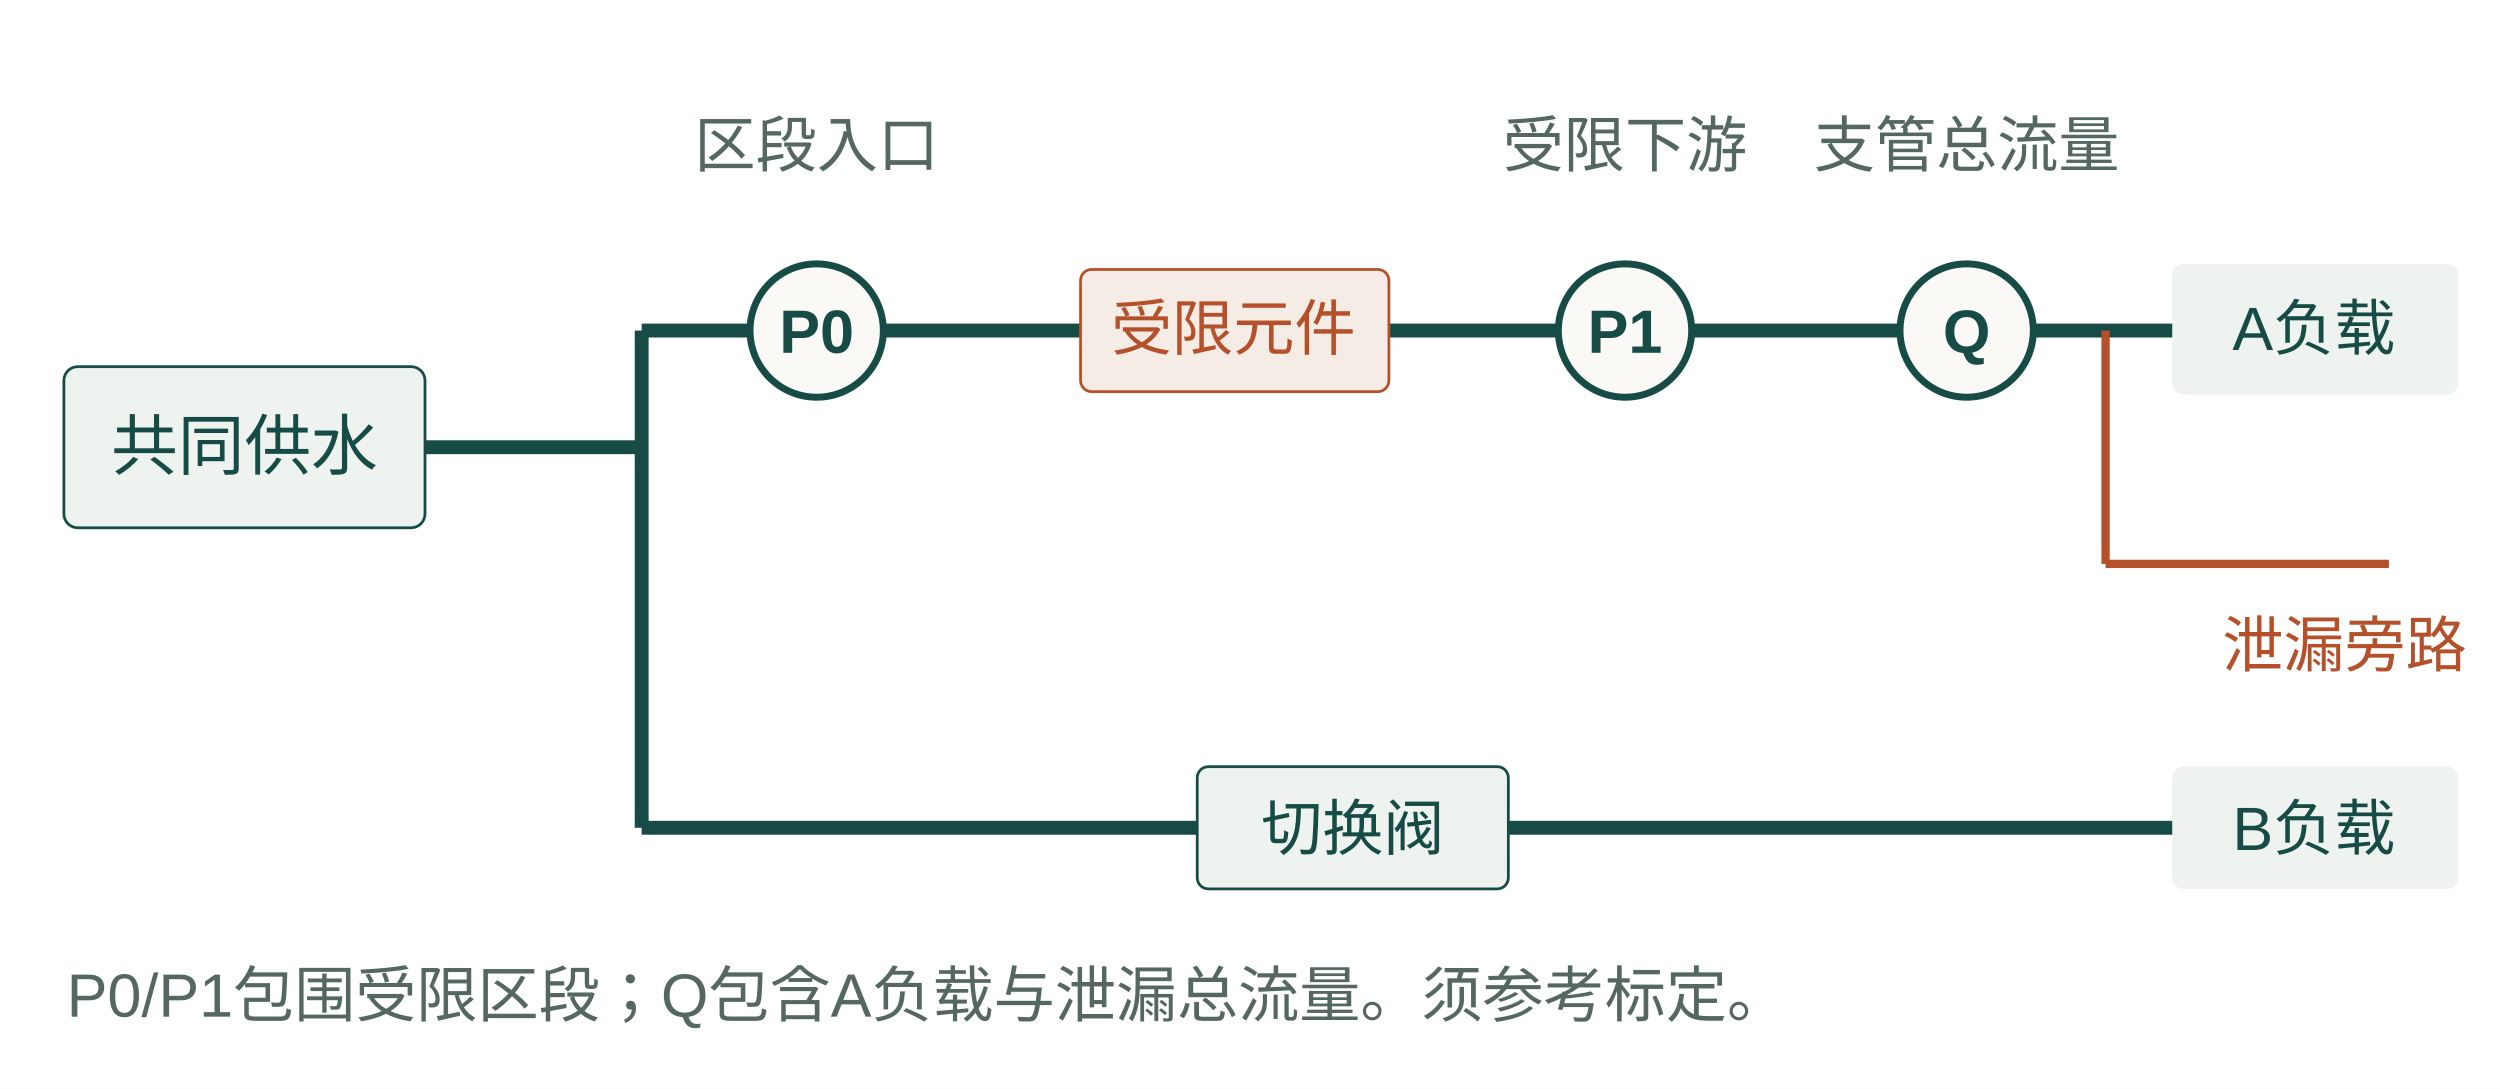
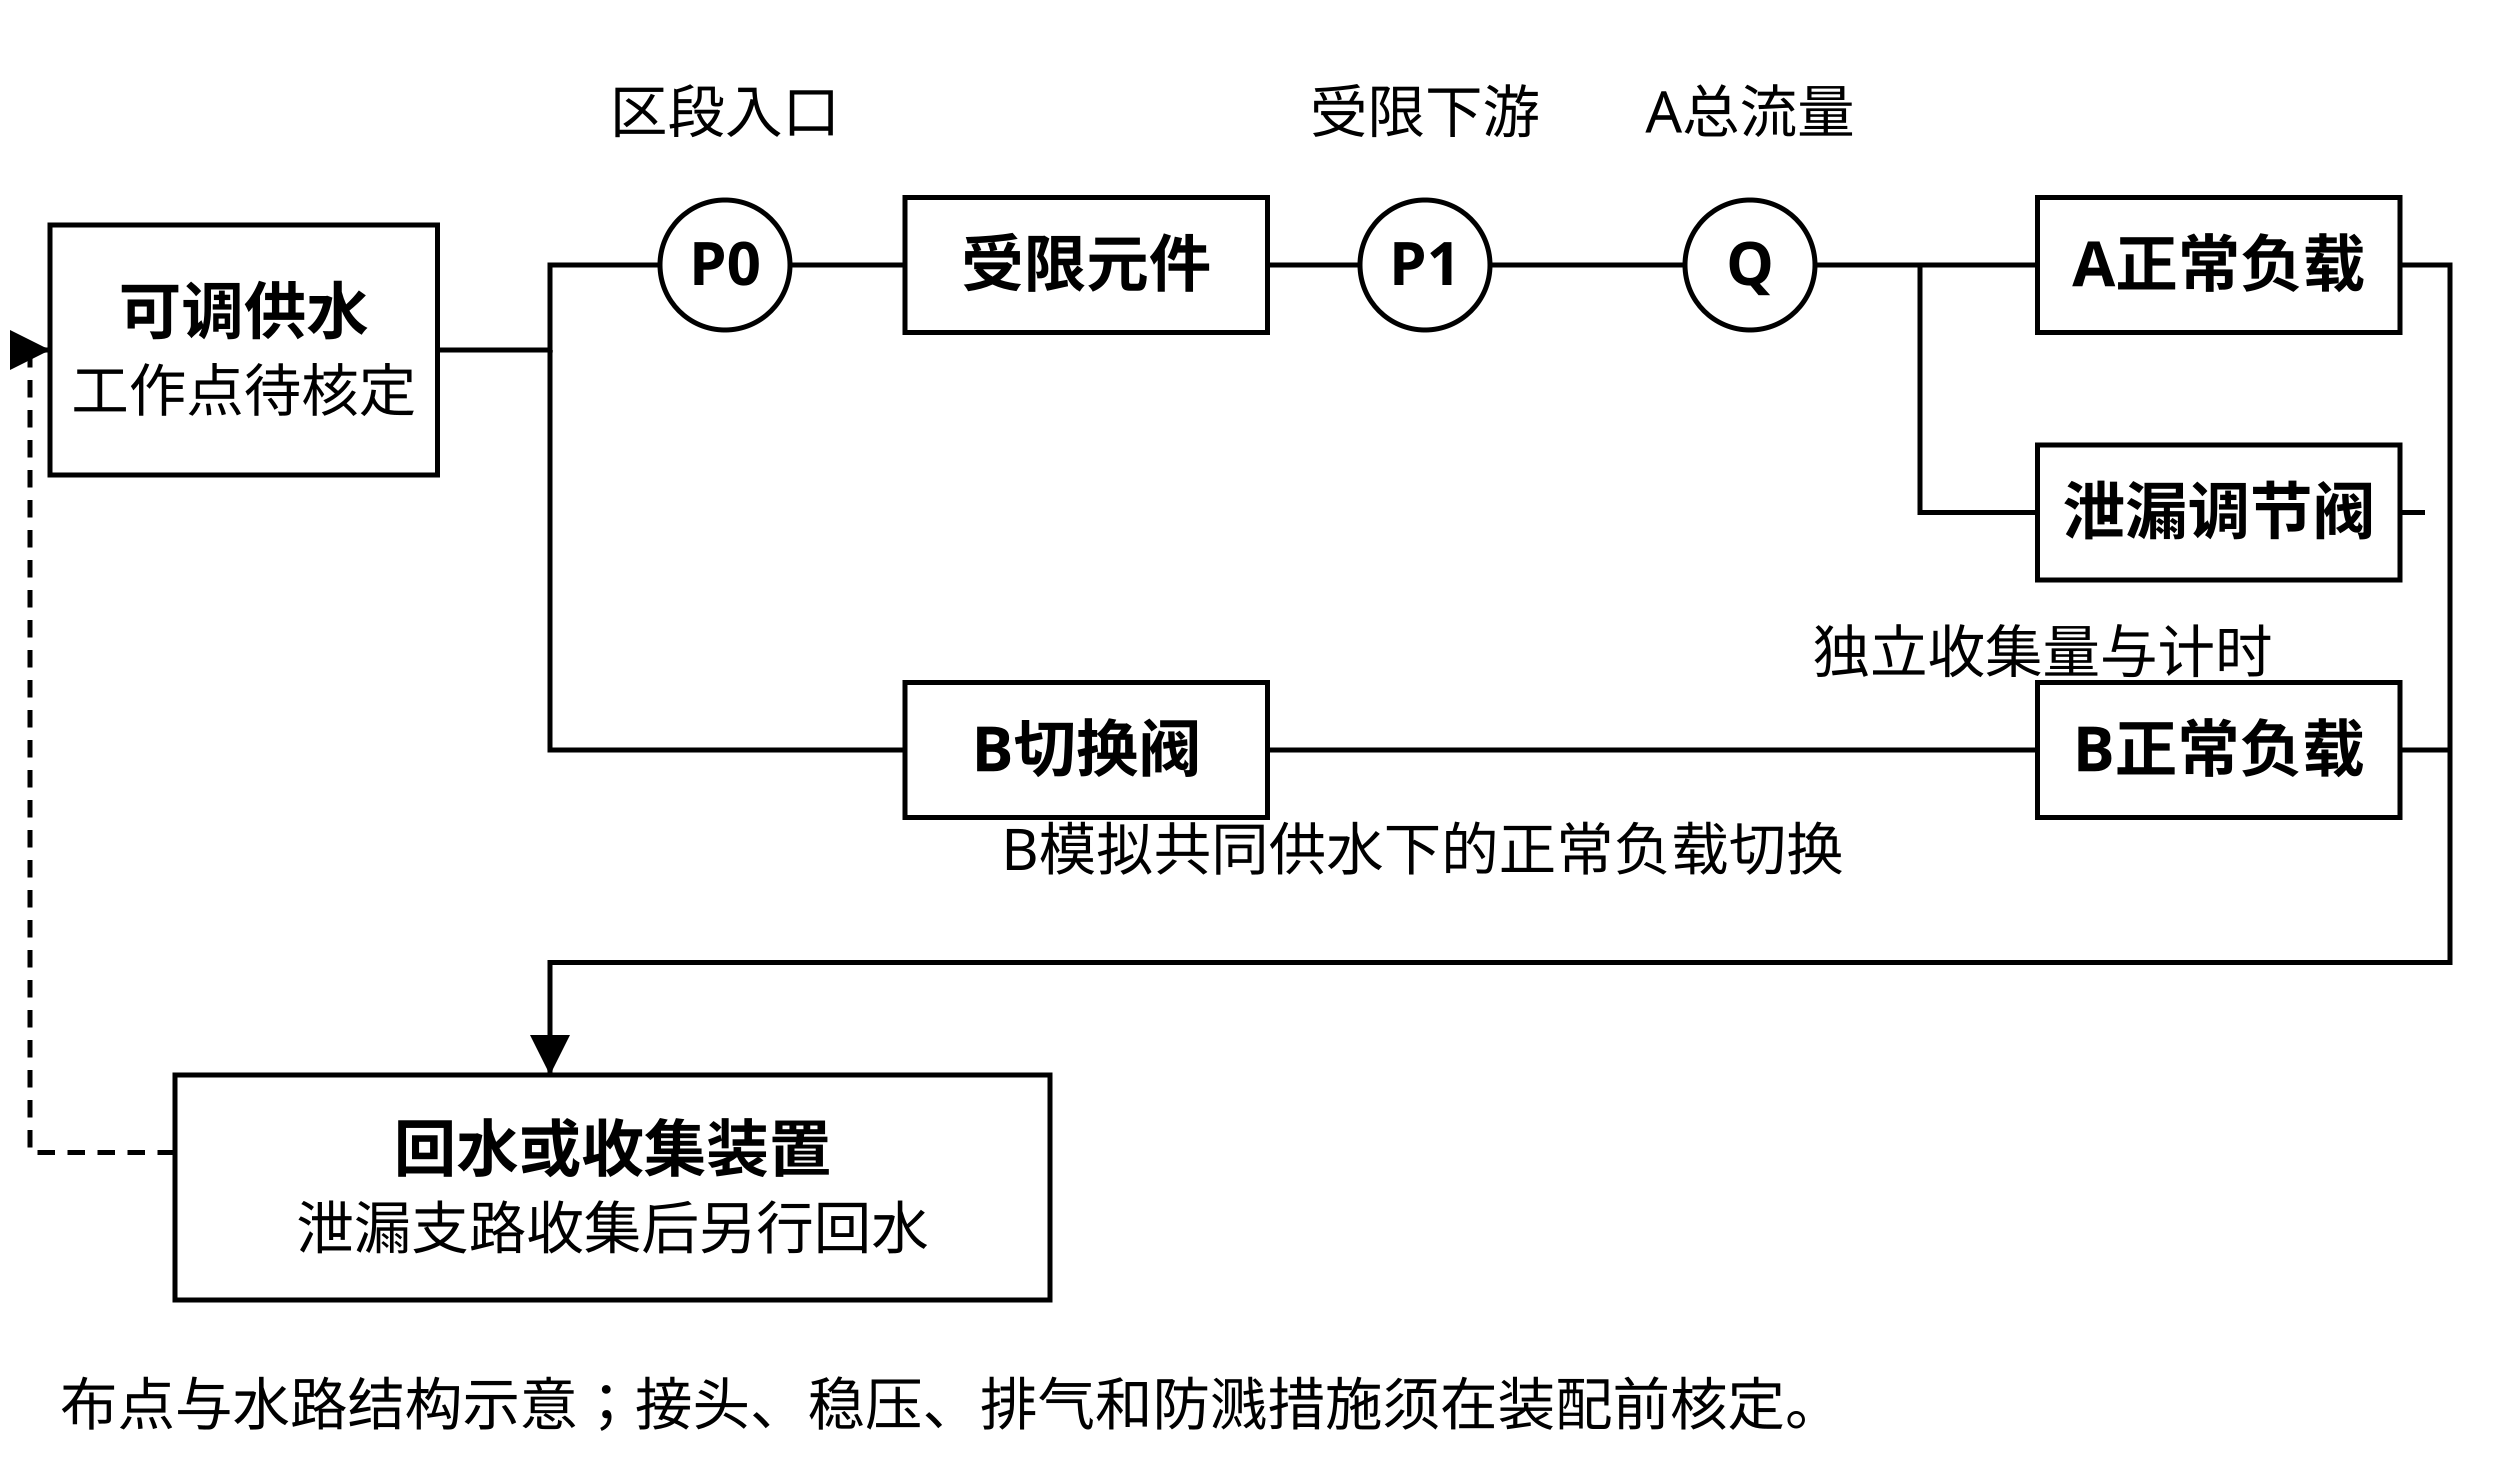
- <svg xmlns="http://www.w3.org/2000/svg" viewBox="0 0 900 392">
-   <rect x="0" y="0" width="900" height="392" rx="0" fill="#FFFFFF" stroke="none" />
-   <line x1="99" y1="161" x2="231" y2="161" stroke="#164C45" stroke-width="5" />
-   <line x1="231" y1="119" x2="231" y2="298" stroke="#164C45" stroke-width="5" />
-   <line x1="231" y1="119" x2="847" y2="119" stroke="#164C45" stroke-width="5" />
-   <line x1="231" y1="298" x2="847" y2="298" stroke="#164C45" stroke-width="5" />
-   <rect x="23" y="132" width="130" height="58" rx="5" fill="#EEF3EF" stroke="#164C45" />
-   <text x="88" y="169" font-family="Microsoft YaHei, Arial" font-size="24" fill="#164C45" text-anchor="middle">共同供水</text>
-   <rect x="389" y="97" width="111" height="44" rx="4" fill="#F6ECE6" stroke="#B4512B" />
-   <text x="444" y="126" font-family="Microsoft YaHei, Arial" font-size="22" fill="#B4512B" text-anchor="middle">受限元件</text>
-   <circle cx="294" cy="119" r="24" fill="#FAF9F5" stroke="#164C45" stroke-width="2.5" />
-   <text x="294" y="127" font-family="Microsoft YaHei, Arial" font-size="22" fill="#164C45" text-anchor="middle" font-weight="bold">P0</text>
-   <text x="294" y="60" font-family="Microsoft YaHei, Arial" font-size="22" fill="#556762" text-anchor="middle">区段入口</text>
-   <circle cx="585" cy="119" r="24" fill="#FAF9F5" stroke="#164C45" stroke-width="2.5" />
-   <text x="585" y="127" font-family="Microsoft YaHei, Arial" font-size="22" fill="#164C45" text-anchor="middle" font-weight="bold">P1</text>
-   <text x="585" y="60" font-family="Microsoft YaHei, Arial" font-size="22" fill="#556762" text-anchor="middle">受限下游</text>
-   <circle cx="708" cy="119" r="24" fill="#FAF9F5" stroke="#164C45" stroke-width="2.5" />
-   <text x="708" y="127" font-family="Microsoft YaHei, Arial" font-size="22" fill="#164C45" text-anchor="middle" font-weight="bold">Q</text>
-   <text x="708" y="60" font-family="Microsoft YaHei, Arial" font-size="22" fill="#556762" text-anchor="middle">支管总流量</text>
-   <rect x="782" y="95" width="103" height="47" rx="4" fill="#EEF3EF" stroke="none" />
-   <text x="833" y="126" font-family="Microsoft YaHei, Arial" font-size="22" fill="#164C45" text-anchor="middle">A负载</text>
-   <line x1="758" y1="119" x2="758" y2="203" stroke="#B4512B" stroke-width="3" />
-   <line x1="758" y1="203" x2="860" y2="203" stroke="#B4512B" stroke-width="3" />
-   <text x="800" y="240" font-family="Microsoft YaHei, Arial" font-size="22" fill="#B4512B" text-anchor="start">泄漏旁路</text>
-   <rect x="431" y="276" width="112" height="44" rx="4" fill="#EEF3EF" stroke="#164C45" />
-   <text x="487" y="306" font-family="Microsoft YaHei, Arial" font-size="22" fill="#164C45" text-anchor="middle">切换阀</text>
-   <rect x="782" y="276" width="103" height="44" rx="4" fill="#EEF3EF" stroke="none" />
-   <text x="833" y="306" font-family="Microsoft YaHei, Arial" font-size="22" fill="#164C45" text-anchor="middle">B负载</text>
-   <text x="24" y="366" font-family="Microsoft YaHei, Arial" font-size="22" fill="#556762" text-anchor="start">P0/P1包围受限区段；Q包含A负载与泄漏总流量。须参考标定。</text>
+ <svg xmlns="http://www.w3.org/2000/svg" width="1000" height="590" viewBox="0 0 1000 590">
+   <defs>
+     <marker id="arrow" markerWidth="9" markerHeight="9" refX="8" refY="4" orient="auto">
+       <path d="M 0 0 L 8 4 L 0 8 Z" fill="black" />
+     </marker>
+   </defs>
+   <rect width="1000" height="590" fill="white" />
+   <g font-family="Microsoft YaHei, SimSun, sans-serif" fill="black">
+     <g data-kind="box" data-x="20" data-y="90" data-w="155" data-h="100">
+       <rect x="20" y="90" width="155" height="100" fill="white" stroke="black" stroke-width="2" />
+       <text x="97.5" y="133.5" font-size="25" font-weight="700" text-anchor="middle">可调供水</text>
+       <text x="97.5" y="164.5" font-size="23" font-weight="400" text-anchor="middle">工作点待核定</text>
+     </g>
+     <path d="M 175 140 L 220 140 L 220 106 L 915 106" fill="none" stroke="black" stroke-width="2" />
+     <path d="M 220 140 L 220 300 L 915 300" fill="none" stroke="black" stroke-width="2" />
+     <circle cx="290" cy="106" r="26" fill="white" stroke="black" stroke-width="2" />
+     <text x="290" y="114" font-size="24" font-weight="700" text-anchor="middle">P0</text>
+     <text x="290" y="53" font-size="23" font-weight="400" text-anchor="middle">区段入口</text>
+     <circle cx="570" cy="106" r="26" fill="white" stroke="black" stroke-width="2" />
+     <text x="570" y="114" font-size="24" font-weight="700" text-anchor="middle">P1</text>
+     <text x="570" y="53" font-size="23" font-weight="400" text-anchor="middle">受限下游</text>
+     <circle cx="700" cy="106" r="26" fill="white" stroke="black" stroke-width="2" />
+     <text x="700" y="114" font-size="24" font-weight="700" text-anchor="middle">Q</text>
+     <text x="700" y="53" font-size="23" font-weight="400" text-anchor="middle">A总流量</text>
+     <g data-kind="box" data-x="362" data-y="79" data-w="145" data-h="54">
+       <rect x="362" y="79" width="145" height="54" fill="white" stroke="black" stroke-width="2" />
+       <text x="434.5" y="114.5" font-size="25" font-weight="700" text-anchor="middle">受限元件</text>
+     </g>
+     <g data-kind="box" data-x="815" data-y="79" data-w="145" data-h="54">
+       <rect x="815" y="79" width="145" height="54" fill="white" stroke="black" stroke-width="2" />
+       <text x="887.5" y="114.5" font-size="25" font-weight="700" text-anchor="middle">A正常负载</text>
+     </g>
+     <path d="M 768 106 L 768 205 L 970 205" fill="none" stroke="black" stroke-width="2" />
+     <g data-kind="box" data-x="815" data-y="178" data-w="145" data-h="54">
+       <rect x="815" y="178" width="145" height="54" fill="white" stroke="black" stroke-width="2" />
+       <text x="887.5" y="213.5" font-size="25" font-weight="700" text-anchor="middle">泄漏调节阀</text>
+     </g>
+     <text x="817" y="269" font-size="23" font-weight="400" text-anchor="middle">独立收集量与计时</text>
+     <g data-kind="box" data-x="362" data-y="273" data-w="145" data-h="54">
+       <rect x="362" y="273" width="145" height="54" fill="white" stroke="black" stroke-width="2" />
+       <text x="434.5" y="308.5" font-size="25" font-weight="700" text-anchor="middle">B切换阀</text>
+     </g>
+     <g data-kind="box" data-x="815" data-y="273" data-w="145" data-h="54">
+       <rect x="815" y="273" width="145" height="54" fill="white" stroke="black" stroke-width="2" />
+       <text x="887.5" y="308.5" font-size="25" font-weight="700" text-anchor="middle">B正常负载</text>
+     </g>
+     <text x="569" y="348" font-size="23" font-weight="400" text-anchor="middle">B模拟共同供水下的正常负载切换</text>
+     <path d="M 960 106 L 980 106 L 980 385 L 220 385 L 220 430" fill="none" stroke="black" stroke-width="2" marker-end="url(#arrow)" />
+     <path d="M 960 300 L 980 300" fill="none" stroke="black" stroke-width="2" />
+     <g data-kind="box" data-x="70" data-y="430" data-w="350" data-h="90">
+       <rect x="70" y="430" width="350" height="90" fill="white" stroke="black" stroke-width="2" />
+       <text x="245.0" y="468.5" font-size="25" font-weight="700" text-anchor="middle">回水或收集装置</text>
+       <text x="245.0" y="499.5" font-size="23" font-weight="400" text-anchor="middle">泄漏支路收集后另行回水</text>
+     </g>
+     <path d="M 70 461 L 12 461 L 12 140 L 20 140" fill="none" stroke="black" stroke-width="2" stroke-dasharray="7 5" marker-end="url(#arrow)" />
+     <text x="24" y="570" font-size="23" font-weight="400" text-anchor="start">布点与水路结构示意；接头、稳压、排气和防溅措施须在装配前核定。</text>
+   </g>
</svg>
